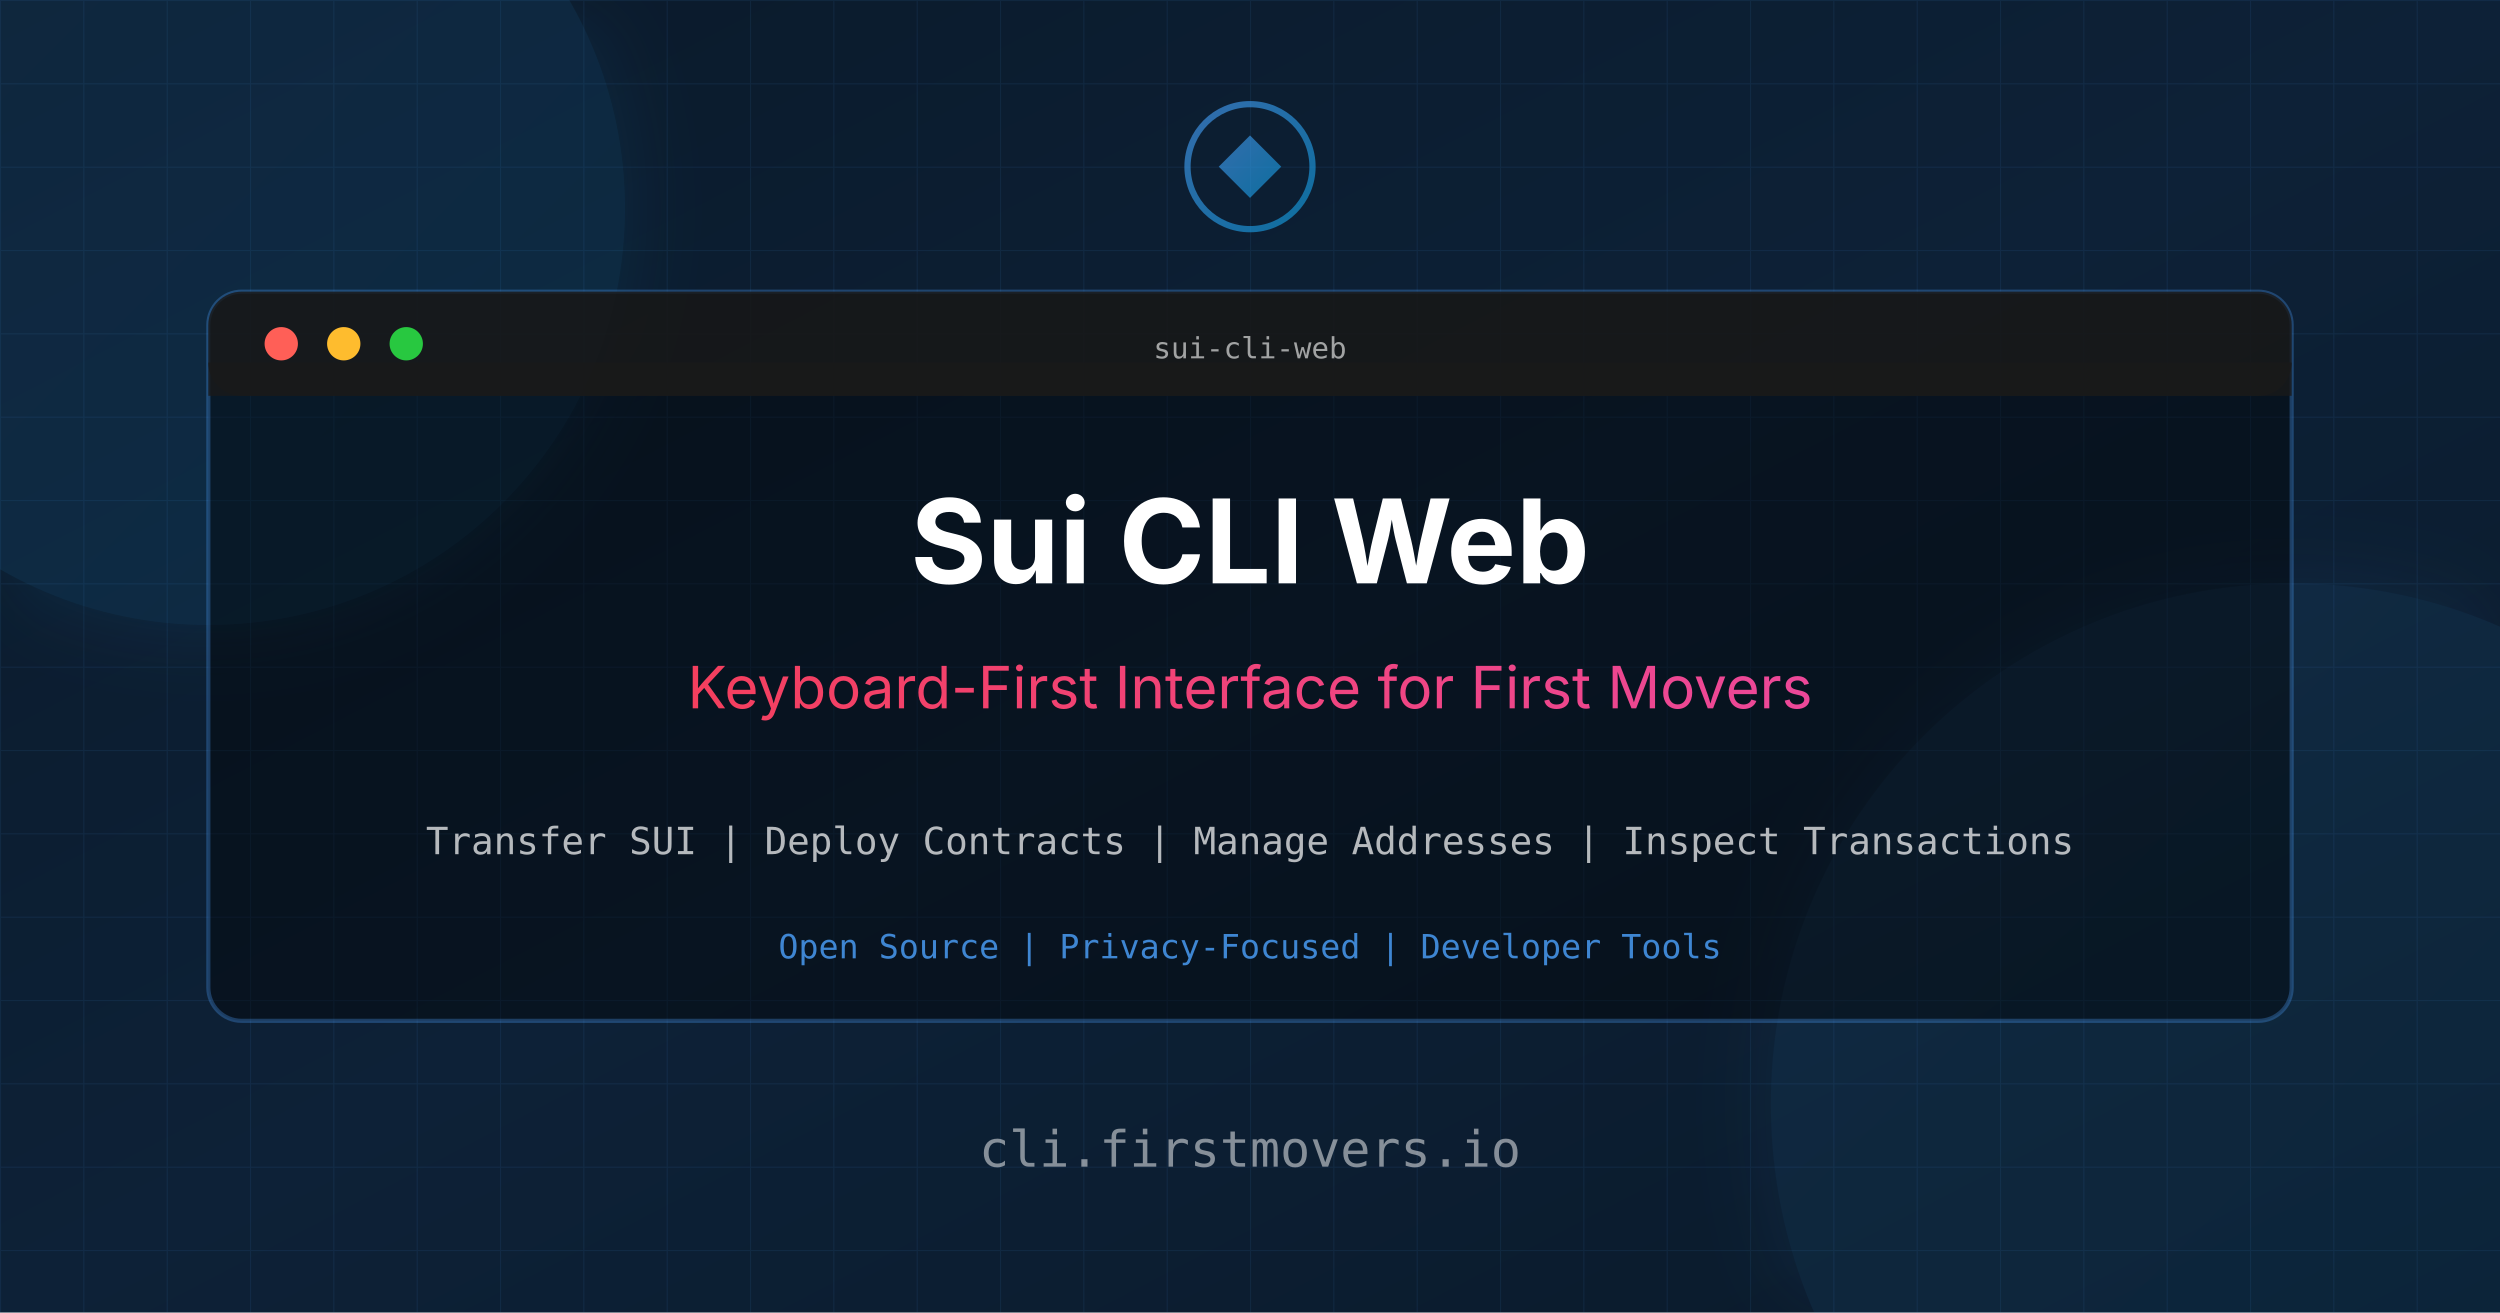
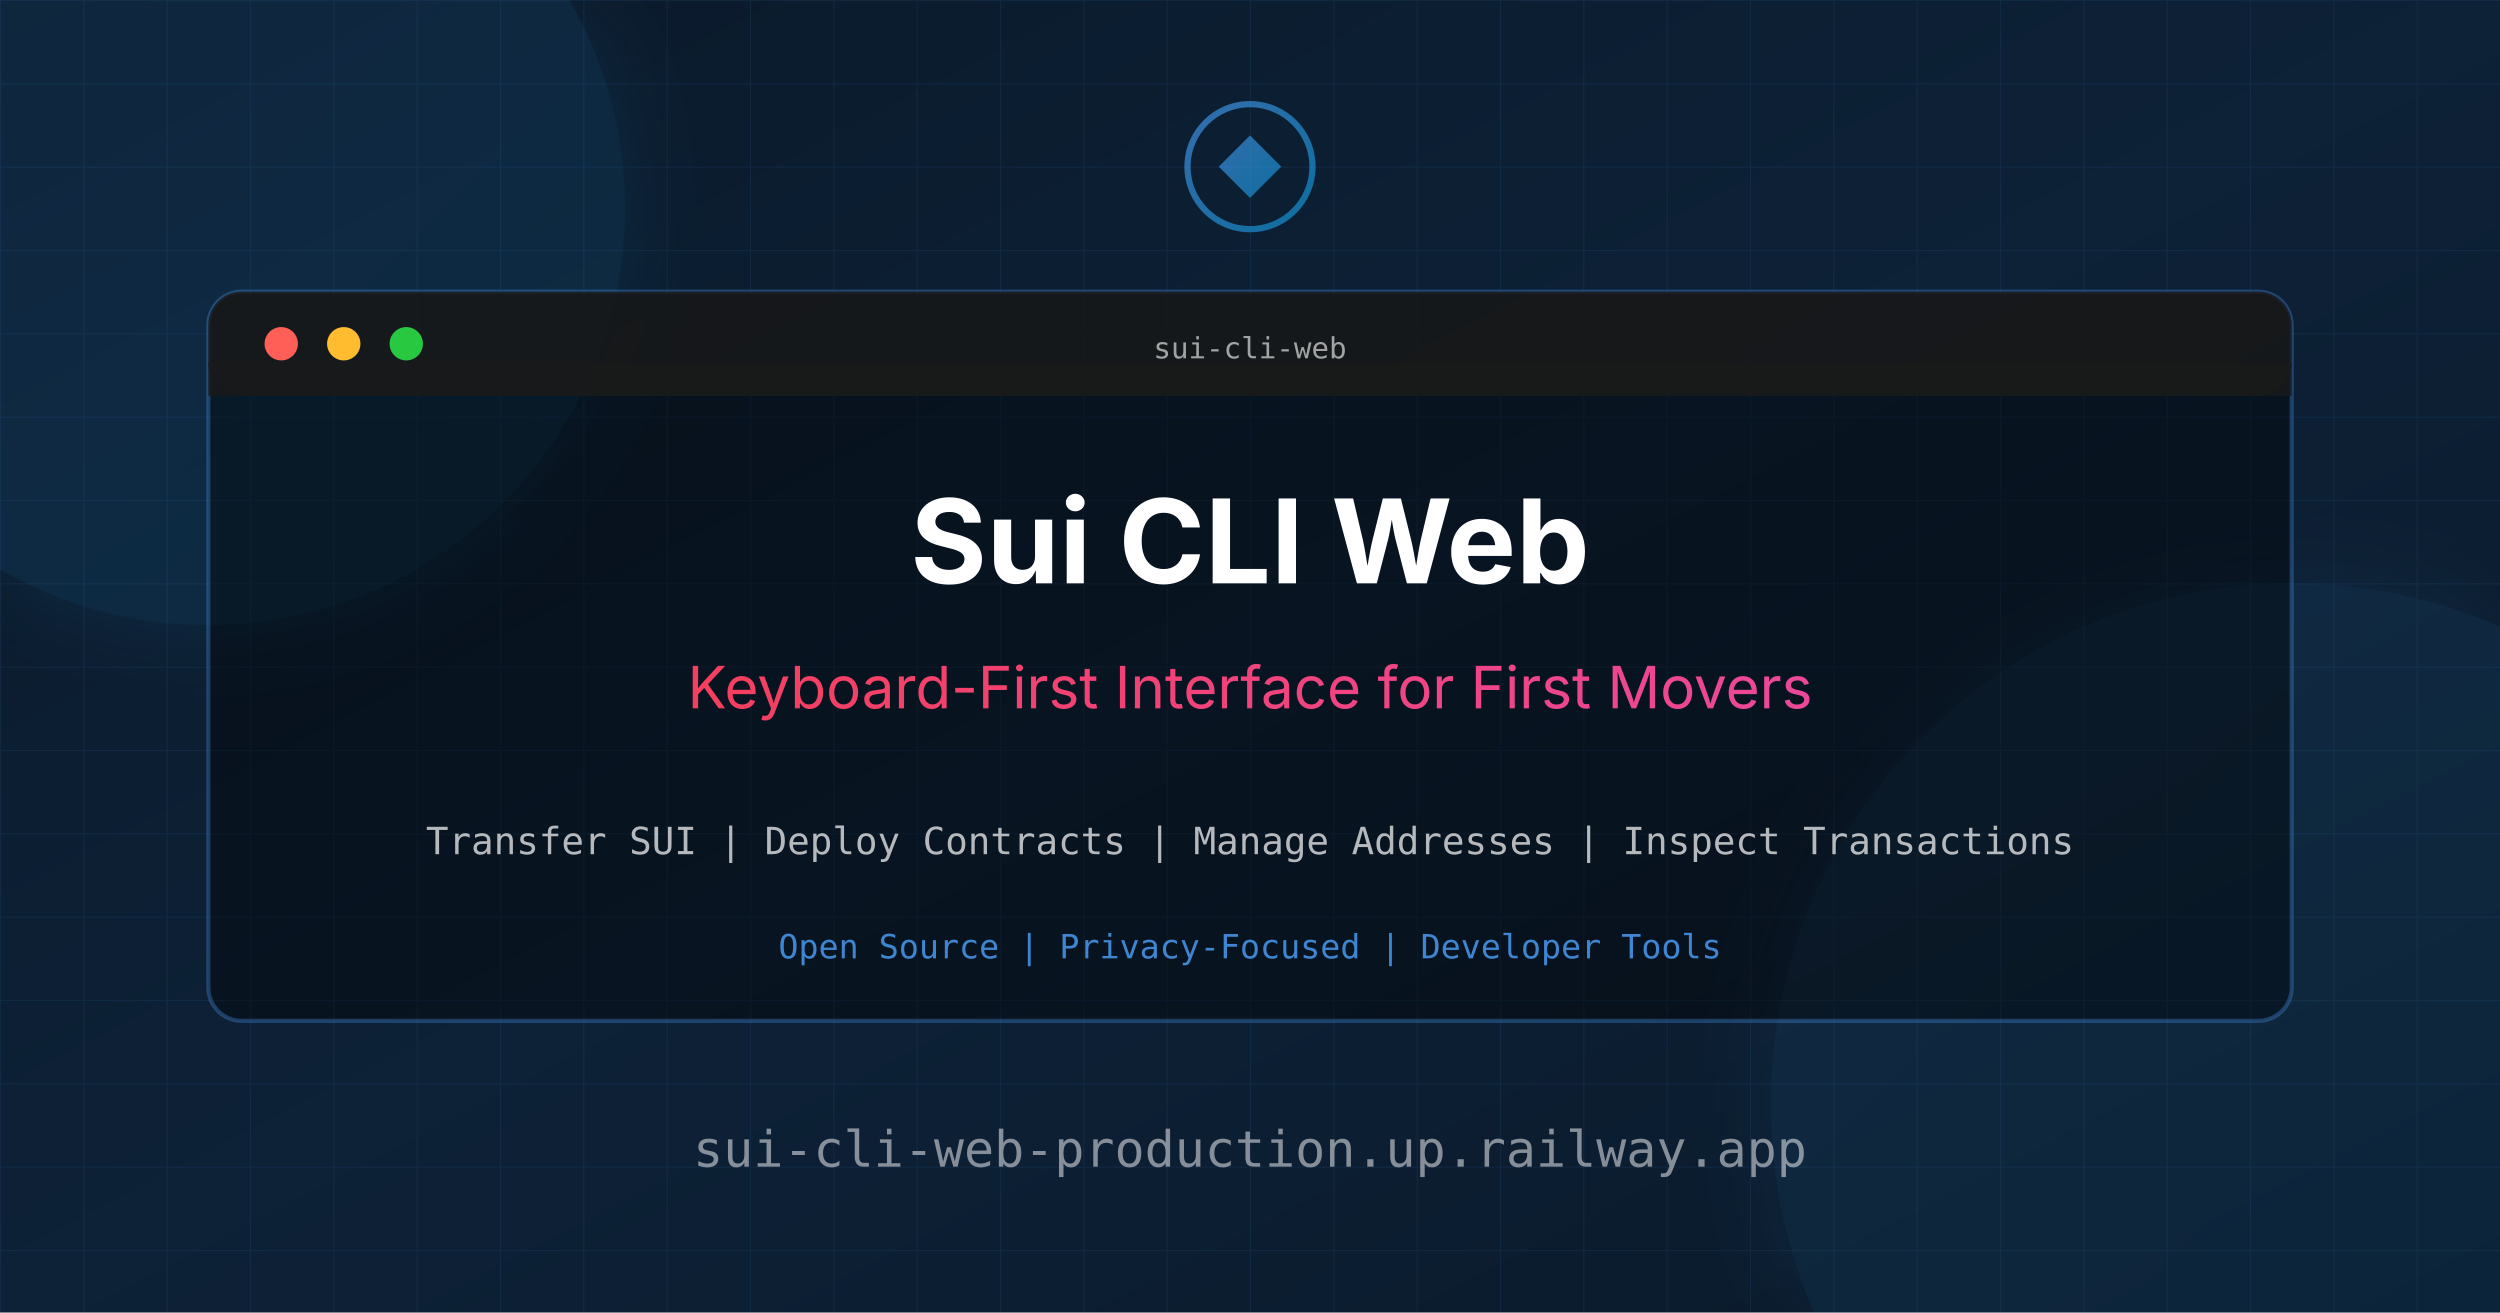
<svg xmlns="http://www.w3.org/2000/svg" width="1200" height="630" viewBox="0 0 1200 630" fill="none">
  <defs>
    <linearGradient id="bg-gradient" x1="0%" y1="0%" x2="100%" y2="100%">
      <stop offset="0%" style="stop-color:#0a1929" />
      <stop offset="50%" style="stop-color:#0d2137" />
      <stop offset="100%" style="stop-color:#0a1929" />
    </linearGradient>
    <linearGradient id="sui-gradient" x1="0%" y1="0%" x2="100%" y2="100%">
      <stop offset="0%" style="stop-color:#4da2ff" />
      <stop offset="100%" style="stop-color:#0ea5e9" />
    </linearGradient>
    <linearGradient id="text-gradient" x1="0%" y1="0%" x2="100%" y2="0%">
      <stop offset="0%" style="stop-color:#f43f5e" />
      <stop offset="100%" style="stop-color:#ec4899" />
    </linearGradient>
    <filter id="glow" x="-50%" y="-50%" width="200%" height="200%">
      <feGaussianBlur stdDeviation="20" result="coloredBlur" />
      <feMerge>
        <feMergeNode in="coloredBlur" />
        <feMergeNode in="SourceGraphic" />
      </feMerge>
    </filter>
  </defs>
  <rect width="1200" height="630" fill="url(#bg-gradient)" />
  <pattern id="grid" width="40" height="40" patternUnits="userSpaceOnUse">
    <path d="M 40 0 L 0 0 0 40" fill="none" stroke="rgba(77,162,255,0.08)" stroke-width="1" />
  </pattern>
  <rect width="1200" height="630" fill="url(#grid)" />
  <circle cx="100" cy="100" r="200" fill="url(#sui-gradient)" opacity="0.1" filter="url(#glow)" />
  <circle cx="1100" cy="530" r="250" fill="url(#sui-gradient)" opacity="0.08" filter="url(#glow)" />
  <rect x="100" y="140" width="1000" height="350" rx="16" fill="rgba(0,0,0,0.4)" stroke="rgba(77,162,255,0.3)" stroke-width="2" />
  <rect x="100" y="140" width="1000" height="50" rx="16" fill="rgba(26,26,26,0.8)" />
  <rect x="100" y="174" width="1000" height="16" fill="rgba(26,26,26,0.8)" />
  <circle cx="135" cy="165" r="8" fill="#ff5f57" />
  <circle cx="165" cy="165" r="8" fill="#febc2e" />
  <circle cx="195" cy="165" r="8" fill="#28c840" />
  <text x="600" y="172" font-family="SF Mono, Monaco, monospace" font-size="14" fill="rgba(255,255,255,0.6)" text-anchor="middle">sui-cli-web</text>
  <text x="600" y="280" font-family="SF Pro Display, -apple-system, sans-serif" font-size="56" font-weight="700" fill="white" text-anchor="middle">Sui CLI Web</text>
  <text x="600" y="340" font-family="SF Pro Display, -apple-system, sans-serif" font-size="28" fill="url(#text-gradient)" text-anchor="middle">Keyboard-First Interface for First Movers</text>
  <text x="600" y="410" font-family="SF Mono, Monaco, monospace" font-size="18" fill="rgba(255,255,255,0.7)" text-anchor="middle">Transfer SUI  |  Deploy Contracts  |  Manage Addresses  |  Inspect Transactions</text>
  <text x="600" y="460" font-family="SF Mono, Monaco, monospace" font-size="16" fill="rgba(77,162,255,0.8)" text-anchor="middle">Open Source  |  Privacy-Focused  |  Developer Tools</text>
-   <text x="600" y="560" font-family="SF Mono, Monaco, monospace" font-size="24" fill="rgba(255,255,255,0.5)" text-anchor="middle">cli.firstmovers.io</text>
+   <text x="600" y="560" font-family="SF Mono, Monaco, monospace" font-size="24" fill="rgba(255,255,255,0.5)" text-anchor="middle">sui-cli-web-production.up.railway.app</text>
  <circle cx="600" cy="80" r="30" fill="none" stroke="url(#sui-gradient)" stroke-width="3" opacity="0.6" />
  <path d="M585 80 L600 65 L615 80 L600 95 Z" fill="url(#sui-gradient)" opacity="0.6" />
</svg>
